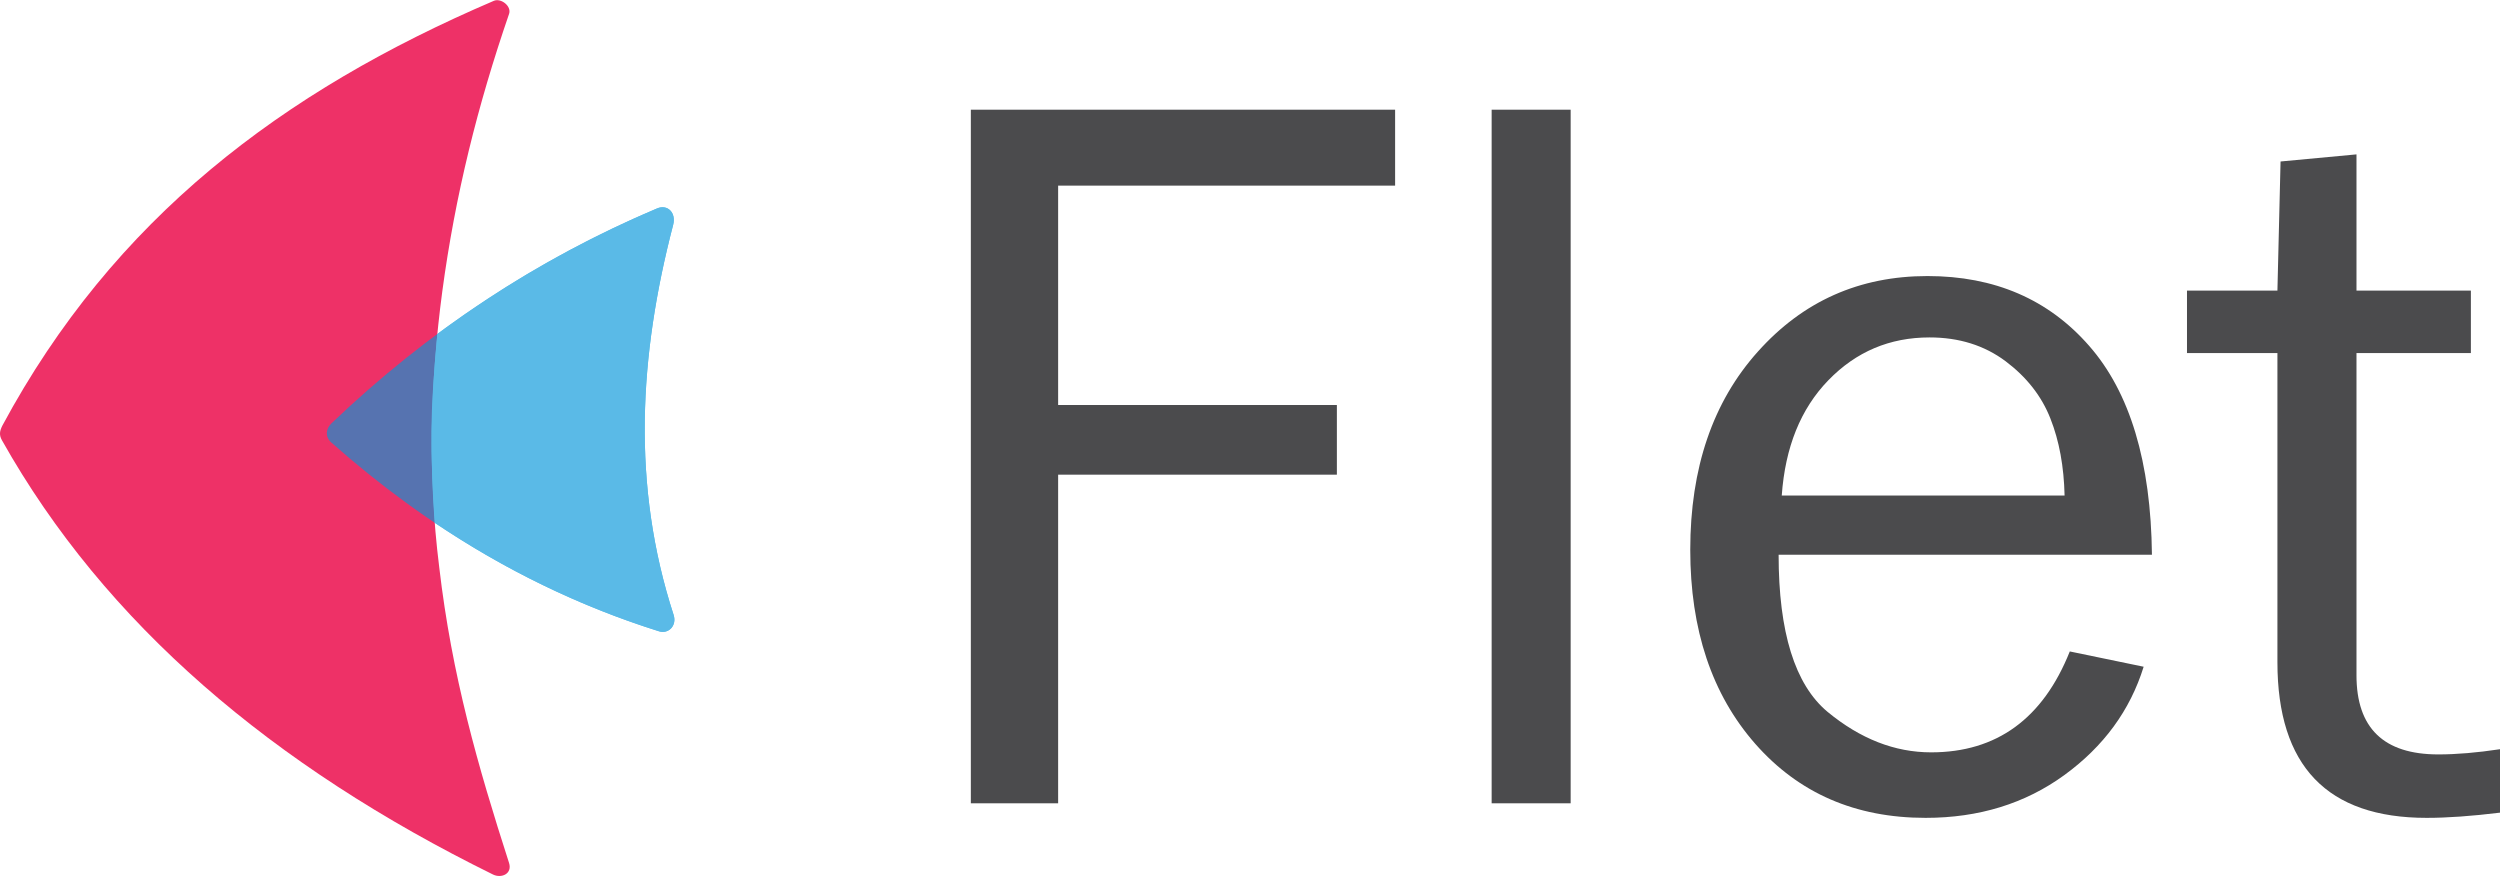
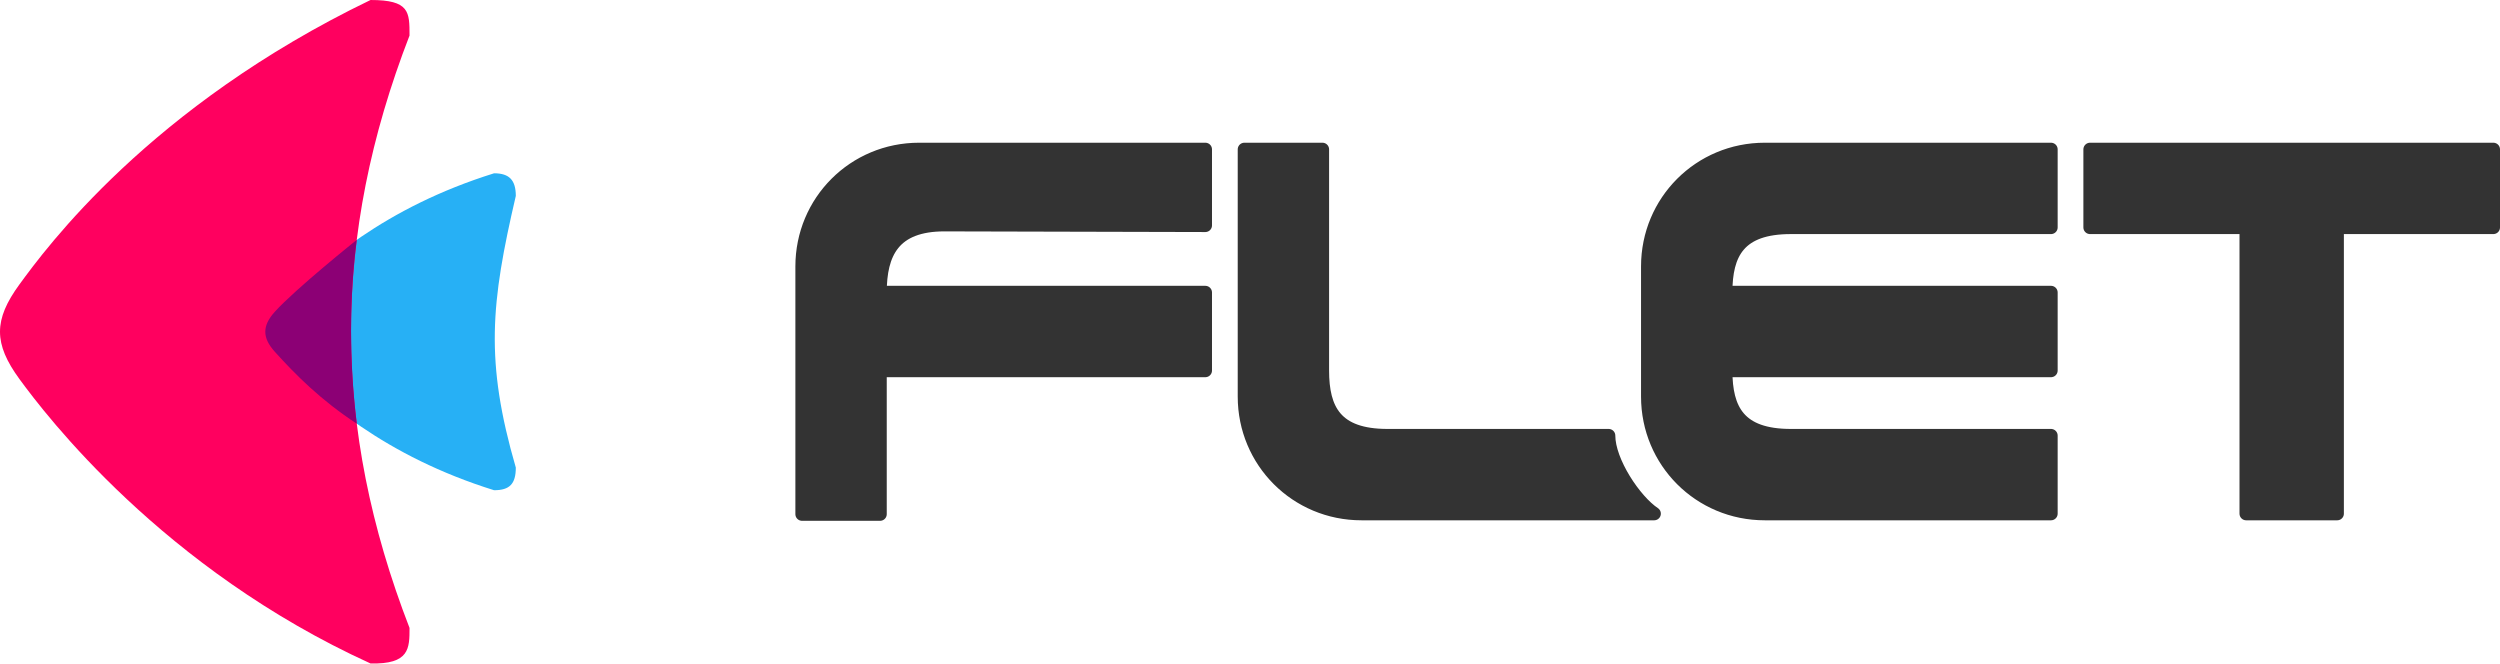
- <svg xmlns="http://www.w3.org/2000/svg" xml:space="preserve" width="759px" height="266px" version="1.1" shape-rendering="geometricPrecision" text-rendering="geometricPrecision" image-rendering="optimizeQuality" fill-rule="evenodd" clip-rule="evenodd" viewBox="0 0 446.47 156.41">
-   <g id="Layer_x0020_1">
-     <path fill="#EE3167" d="M0.35 78.6c-0.54,-0.96 -0.41,-1.65 0.07,-2.62 19.9,-36.97 49.93,-59.65 87.77,-75.86 1.29,-0.55 3.19,0.96 2.73,2.31 -5.64,16.41 -9.62,32.39 -11.93,49.56 -2.1,15.82 -2.68,32.18 -0.55,49.27 2.26,19.39 6.89,35.48 12.47,52.82 0.62,1.93 -1.35,2.81 -2.86,2.07 -39.4,-19.4 -69.26,-44.76 -87.7,-77.55z" />
-     <path fill="#0098DA" fill-opacity="0.639" d="M117.72 112.72c-21.78,-6.83 -41.27,-18.41 -58.54,-33.71 -1.15,-1.02 -1.02,-2.45 0.02,-3.44 17.15,-16.4 36.61,-29.27 58.13,-38.37 1.89,-0.81 3.45,0.76 2.89,2.92 -6.1,23.39 -7.44,46.5 0.08,69.67 0.62,1.93 -0.94,3.44 -2.58,2.93z" />
-     <path fill="#5ABAE7" d="M117.72 112.72c-14.34,-4.5 -27.69,-11.06 -40.06,-19.37 -0.86,-13.25 -0.93,-19.14 0.46,-33.75 12.16,-9.01 25.25,-16.5 39.21,-22.4 1.89,-0.81 3.45,0.76 2.89,2.92 -6.1,23.39 -7.44,46.5 0.08,69.67 0.62,1.93 -0.94,3.44 -2.58,2.93z" />
-     <polygon fill="#4B4B4D" fill-rule="nonzero" points="188.97,143.43 173.38,143.43 173.38,19.56 249.15,19.56 249.15,33.12 188.97,33.12 188.97,72.3 238.75,72.3 238.75,84.74 188.97,84.74 " />
-     <polygon id="1" fill="#4B4B4D" fill-rule="nonzero" points="280.5,143.43 266.39,143.43 266.39,19.56 280.5,19.56 " />
-     <path id="2" fill="#4B4B4D" fill-rule="nonzero" d="M369.64 116.31l13.19 2.73c-2.42,7.8 -7.15,14.24 -14.15,19.34 -7.02,5.11 -15.29,7.65 -24.79,7.65 -12.54,0 -22.66,-4.4 -30.42,-13.22 -7.74,-8.82 -11.61,-20.36 -11.61,-34.66 0,-14.58 4.02,-26.41 12.07,-35.38 8.05,-9.01 18.14,-13.5 30.3,-13.5 11.95,0 21.61,4.15 28.88,12.48 7.27,8.29 11.02,20.73 11.2,37.29l-66.67 0c0,13.84 2.91,23.19 8.73,28.05 5.85,4.83 12.01,7.24 18.51,7.24 11.7,0 19.97,-6.01 24.76,-18.02zm-0.93 -27.85c-0.12,-5.17 -0.95,-9.75 -2.53,-13.74 -1.58,-4.03 -4.27,-7.43 -8.02,-10.25 -3.78,-2.82 -8.3,-4.24 -13.56,-4.24 -7.12,0 -13.12,2.54 -18.07,7.64 -4.96,5.11 -7.71,11.95 -8.33,20.59l50.51 0z" />
-     <path id="3" fill="#4B4B4D" fill-rule="nonzero" d="M446.47 133.77l0 11.33c-5.05,0.62 -9.41,0.93 -13.1,0.93 -17.76,0 -26.65,-9.26 -26.65,-27.8l0 -55.21 -16.15 0 0 -11.15 16.15 0 0.56 -23.06 13.56 -1.27 0 24.33 20.43 0 0 11.15 -20.43 0 0 57.54c0,9.44 4.86,14.14 14.61,14.14 3.25,0 6.93,-0.31 11.02,-0.93z" />
+ <svg xmlns="http://www.w3.org/2000/svg" viewBox="0 0 1921.581 510" role="img" aria-label="Flet" version="1.1" id="svg4" width="1921.581" height="510" xml:space="preserve">
+   <defs id="defs4" />
+   <g id="g5" transform="translate(216.4675,54.80769)">
+     <path d="m 1390,60 h 310 v 60 h -120 v 220 h -70 V 120 h -120 z" id="path4" style="fill:#333333;fill-opacity:1;stroke:#333333;stroke-width:10.227;stroke-linecap:round;stroke-linejoin:round;stroke-dasharray:none;stroke-opacity:1" />
+     <path d="m 1050,150 c 0,-50 40,-90 90,-90 h 220 v 60 h -200 c -40,0 -50,20 -50,50 h 250 v 60 h -250 c 0,30 10,50 50,50 h 200 v 60 h -220 c -50,0 -90,-40 -90,-90 z" id="path3" style="fill:#333333;fill-opacity:1;stroke:#333333;stroke-width:10.227;stroke-linecap:round;stroke-linejoin:round;stroke-dasharray:none;stroke-opacity:1" />
+     <path d="m 740,60 h 60 v 170 c 0,30 10,50 50,50 50,0 100,0 170,0 0,20 20,50 35,60 H 830 c -50,0 -90,-40 -90,-90 z" id="path2" style="fill:#333333;fill-opacity:1;stroke:#333333;stroke-width:10.227;stroke-linecap:round;stroke-linejoin:round;stroke-dasharray:none;stroke-opacity:1" />
+     <path d="m 490,60 h 220 v 58.434 L 509.734,117.928 C 470,117.827 460,140 460,170 h 250 v 60 H 460 V 340.385 H 400 V 150 c 0,-50 40,-90 90,-90 z" id="path1-0" style="fill:#333333;fill-opacity:1;stroke:#333333;stroke-width:10.227;stroke-linecap:round;stroke-linejoin:round;stroke-dasharray:none;stroke-opacity:1" />
+   </g>
+   <g id="g3" transform="matrix(1.759919,0,0,1.759919,-121.8153,-97.49783)">
+     <path d="m 190.069,210.179 c -6.645,-6.921 -6.645,-12.853 0,-19.774 18.986,-19.774 47.465,-44.491 94.93,-59.322 6.645,0 9.493,2.966 9.493,9.887 -10.941,46.989 -13.488,72.097 0,118.643 0,7.114 -2.663,9.887 -9.493,9.887 -47.465,-14.83 -75.944,-39.548 -94.93,-59.322 z" id="path2-6-5-3-0-5-8-10-3-8-3" style="display:inline;mix-blend-mode:normal;fill:#27b0f5;fill-opacity:1;stroke-width:1.898;stroke-dasharray:none" />
+     <path d="M 77.733,179.586 C 89.089,164.063 134.514,101.969 231.041,55.399 c 17.034,0 17.034,5.174 17.034,15.523 -34.068,87.966 -34.068,170.757 0,258.723 0,8.948 0,15.921 -17.034,15.523 C 140.192,303.773 89.089,236.505 77.733,220.982 c -11.356,-15.523 -11.356,-25.872 0,-41.396 z" id="path1-7-1-7-9-5-9-6-0-1-7" style="fill:#ff005f;fill-opacity:1;stroke-width:0;stroke-dasharray:none" />
+     <path id="path5-7-0-3-8-3-0-1-1-0" style="display:inline;mix-blend-mode:normal;fill:#8c0075;fill-opacity:1;stroke-width:1.621;stroke-dasharray:none" d="m 189.215,191.586 c -5.506,6.095 -5.506,11.319 0,17.414 9.101,10.075 19.937,21.004 35.827,31.464 -3.351,-26.945 -3.315,-55.26 -0.015,-80.307 0,0 -26.711,21.352 -35.812,31.428 z" />
  </g>
</svg>
